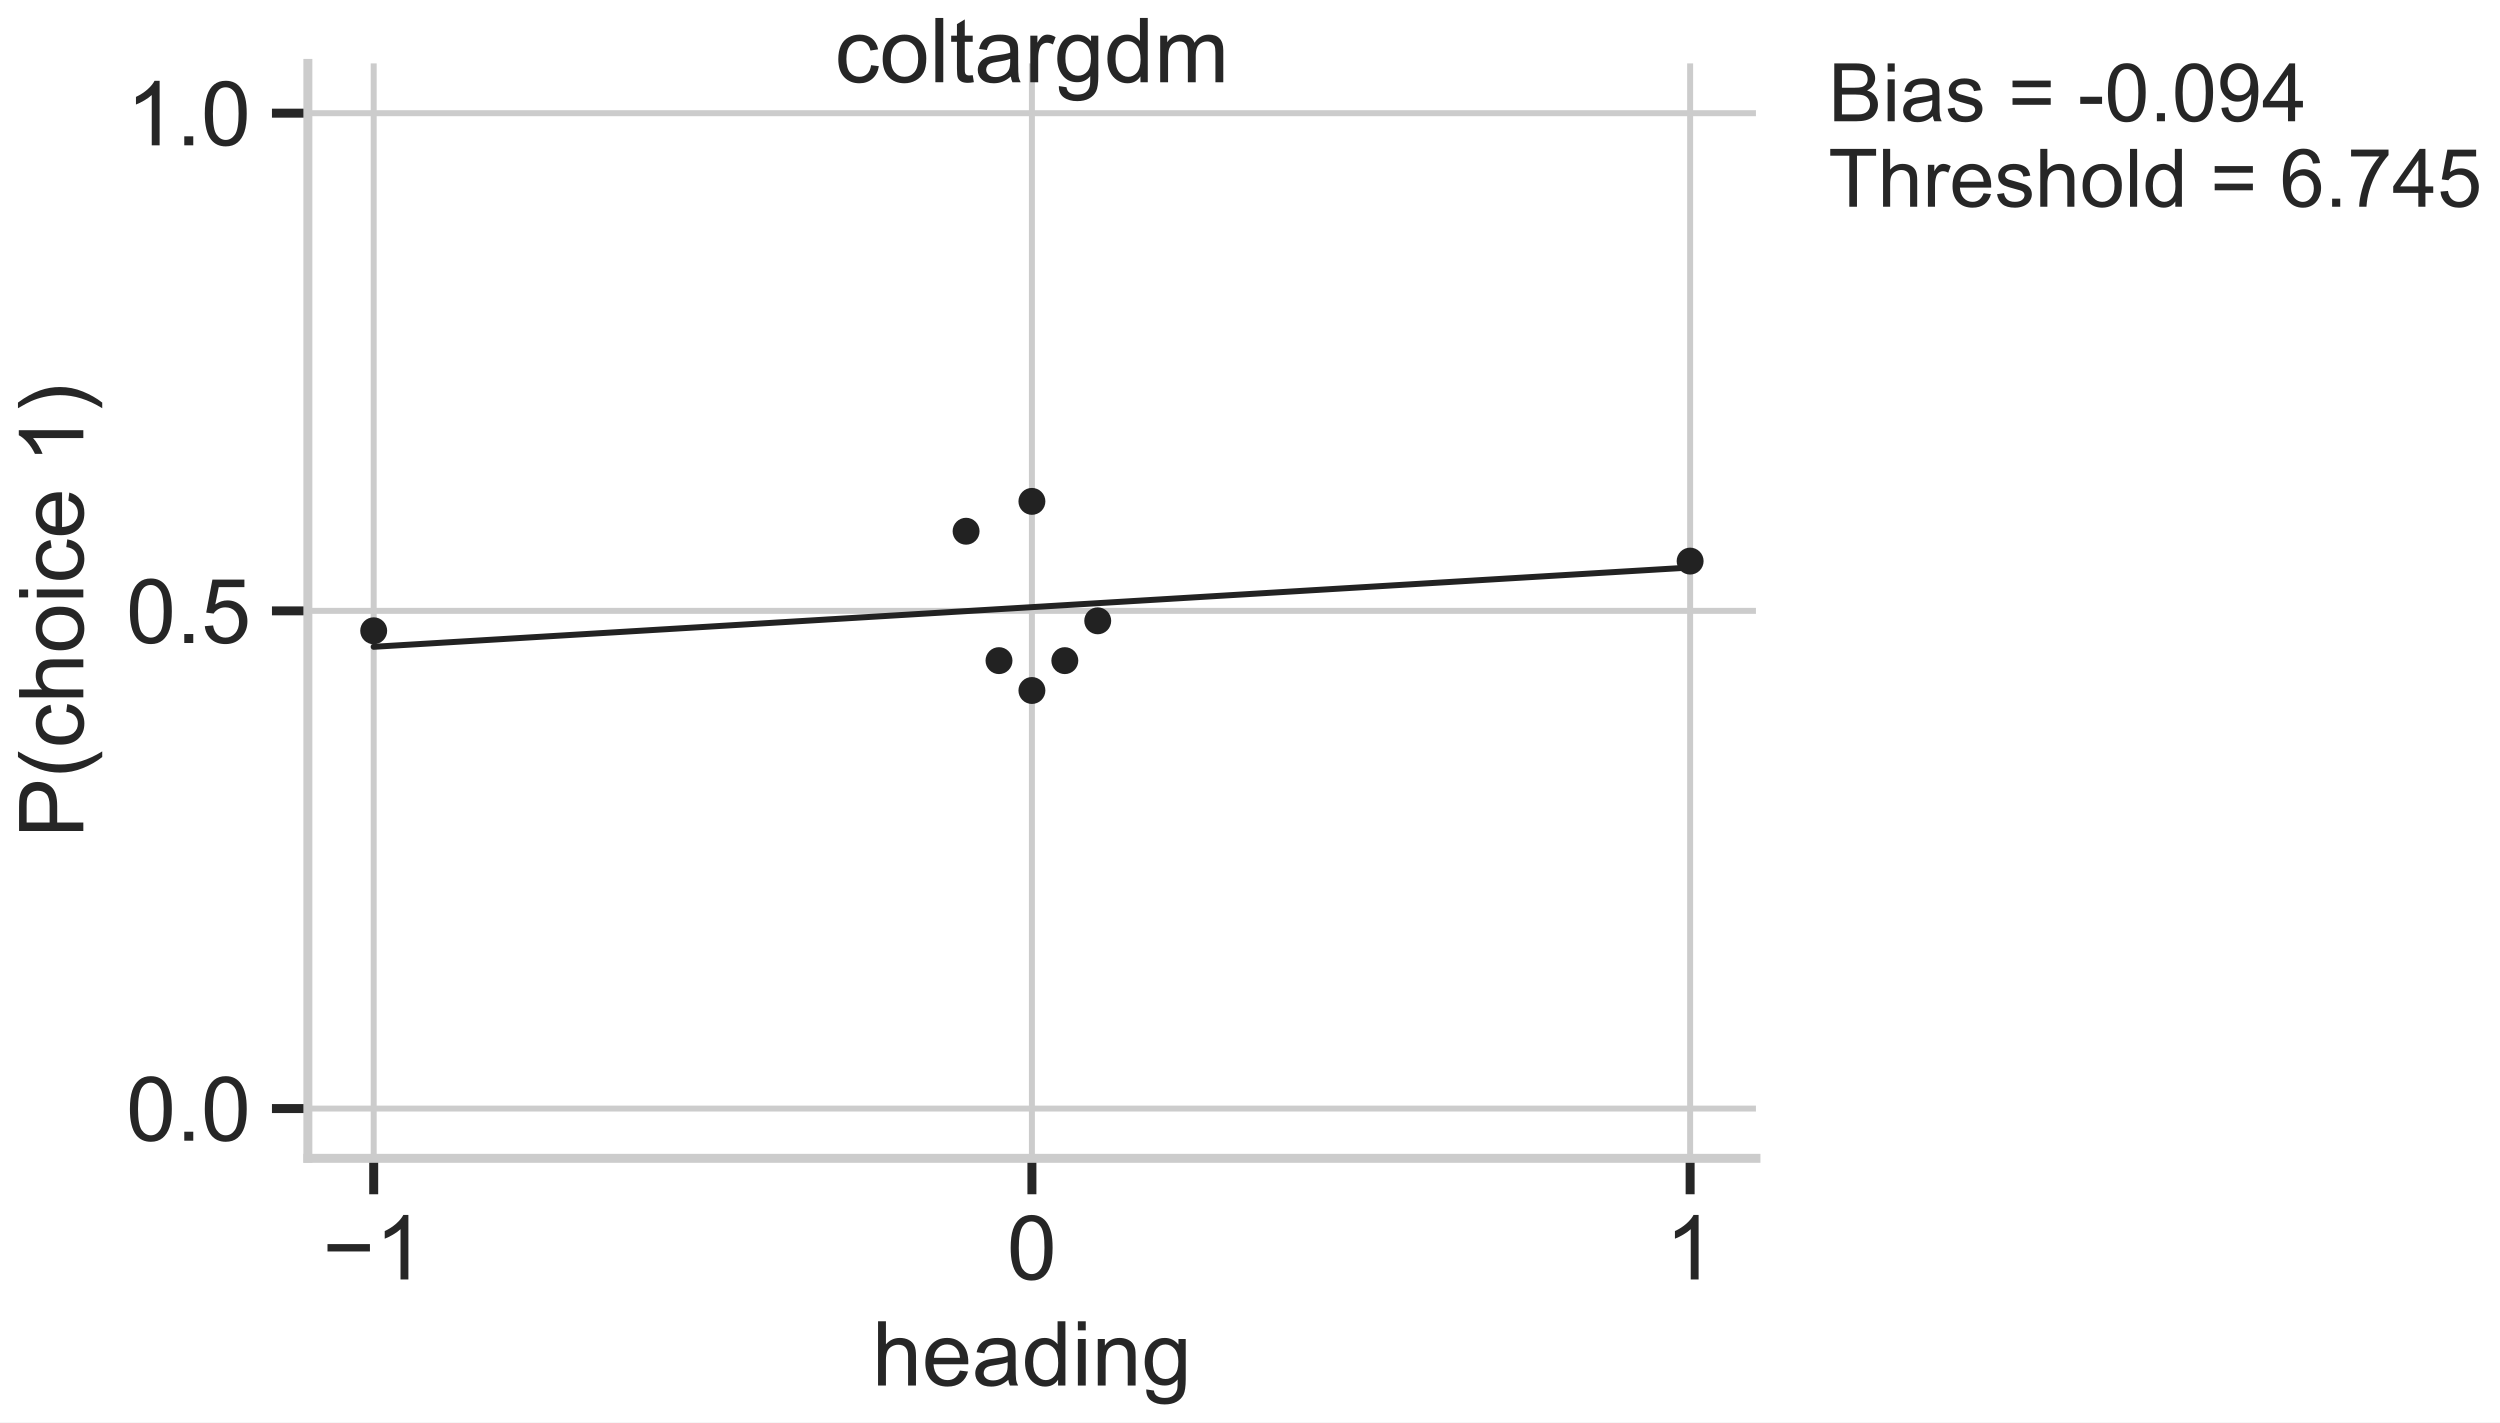
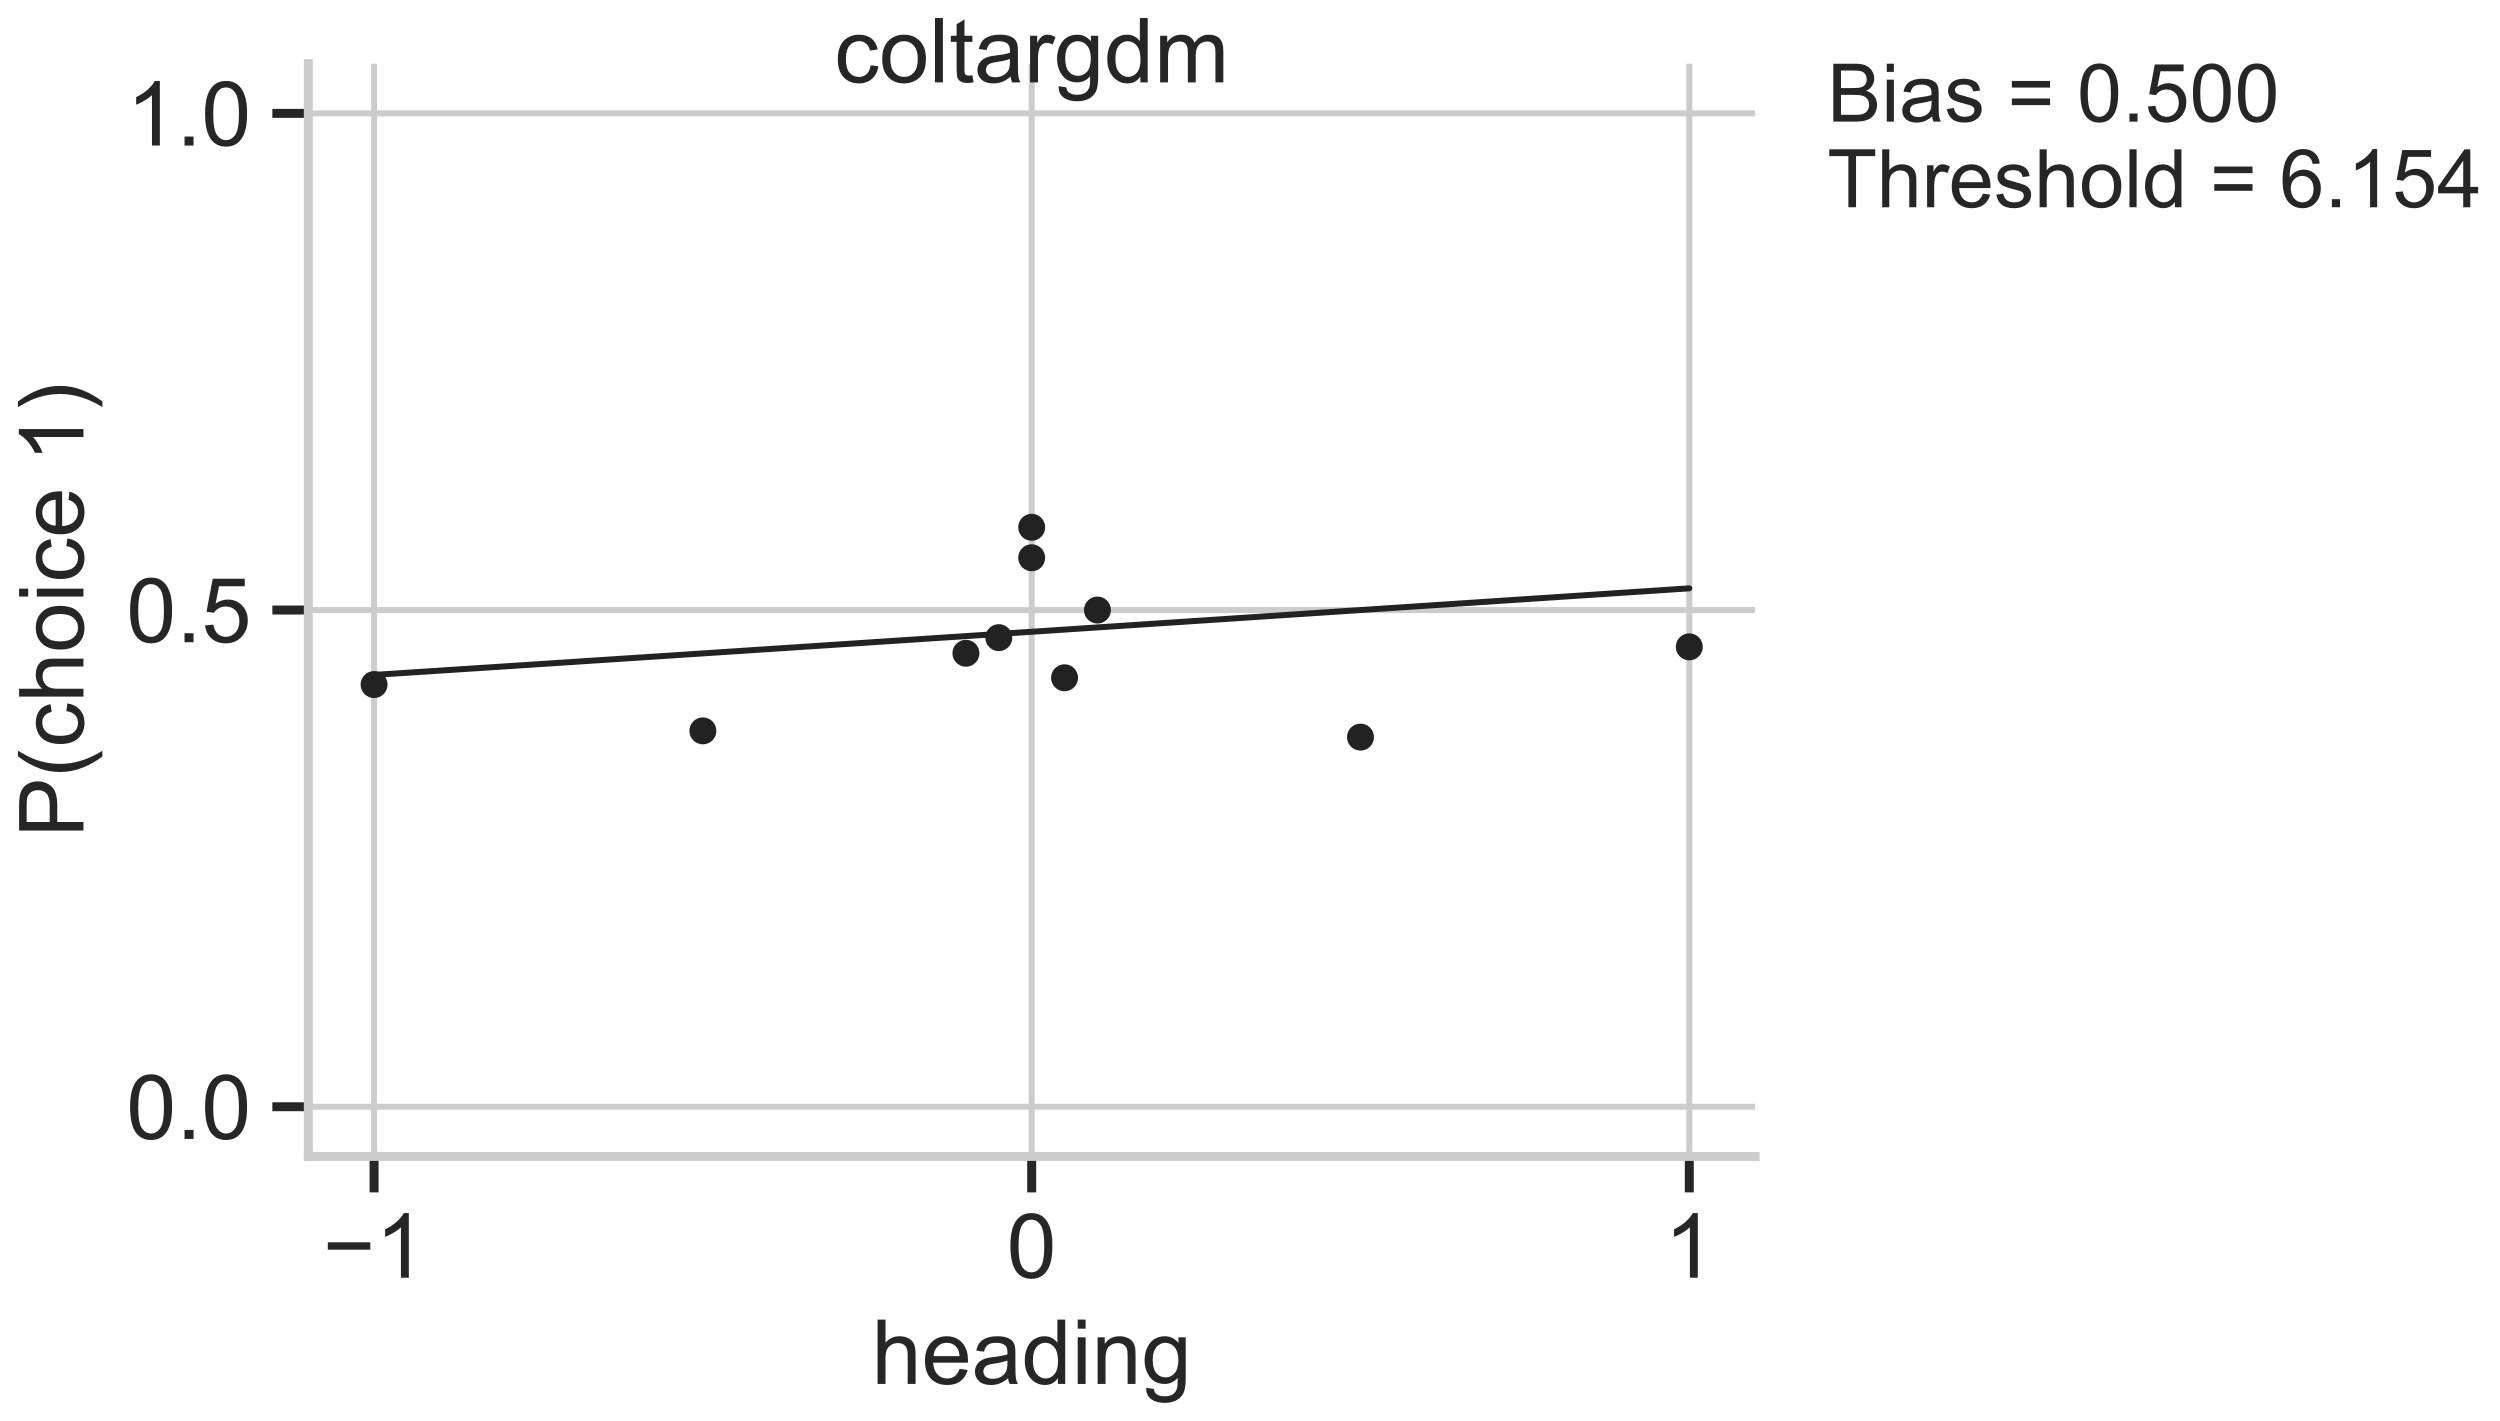
- <svg xmlns="http://www.w3.org/2000/svg" xmlns:xlink="http://www.w3.org/1999/xlink" width="417.6pt" height="237.6pt" viewBox="0 0 417.6 237.6" version="1.1">
+ <svg xmlns="http://www.w3.org/2000/svg" xmlns:xlink="http://www.w3.org/1999/xlink" width="417pt" height="237pt" viewBox="0 0 417 237" version="1.1">
  <defs>
    <style type="text/css">*{stroke-linejoin: round; stroke-linecap: butt}</style>
  </defs>
  <g id="figure_1">
    <g id="patch_1">
-       <path d="M 0 237.6  L 417.6 237.6  L 417.6 0  L 0 0  z " style="fill: #ffffff" />
+       <path d="M 0 237  L 417 237  L 417 0  L 0 0  z " style="fill: #ffffff" />
    </g>
    <g id="axes_1">
      <g id="patch_2">
-         <path d="M 51.427 193.488  L 293.314 193.488  L 293.314 10.592  L 51.427 10.592  L 51.427 193.488  z " style="fill: none" />
+         <path d="M 51.427 192.888  L 292.742 192.888  L 292.742 10.625  L 51.427 10.625  L 51.427 192.888  z " style="fill: none" />
      </g>
      <g id="matplotlib.axis_1">
        <g id="xtick_1">
          <g id="line2d_1">
-             <path d="M 62.422 193.488  L 62.422 10.592  " clip-path="url(#p9a07e6ac4d)" style="fill: none; stroke: #cccccc; stroke-linecap: round" />
+             <path d="M 62.396 192.888  L 62.396 10.625  " clip-path="url(#p2977c98d5a)" style="fill: none; stroke: #cccccc; stroke-linecap: round" />
          </g>
          <g id="line2d_2">
            <defs>
-               <path id="me2816e1a44" d="M 0 0  L 0 6  " style="stroke: #262626; stroke-width: 1.5" />
-             </defs>
-             <g>
-               <use xlink:href="#me2816e1a44" x="62.422" y="193.488" style="fill: #262626; stroke: #262626; stroke-width: 1.5" />
+               <path id="mcf807e94a9" d="M 0 0  L 0 6  " style="stroke: #262626; stroke-width: 1.5" />
+             </defs>
+             <g>
+               <use xlink:href="#mcf807e94a9" x="62.396" y="192.888" style="fill: #262626; stroke: #262626; stroke-width: 1.5" />
            </g>
          </g>
          <g id="text_1">
-             <g style="fill: #262626" transform="translate(53.87049 213.7248) scale(0.15 -0.15)">
+             <g style="fill: #262626" transform="translate(53.84452 213.1248) scale(0.15 -0.15)">
              <defs>
                <path id="ArialMT-2212" d="M 3381 1997  L 356 1997  L 356 2522  L 3381 2522  L 3381 1997  z " transform="scale(0.015625)" />
                <path id="ArialMT-31" d="M 2384 0  L 1822 0  L 1822 3584  Q 1619 3391 1289 3197  Q 959 3003 697 2906  L 697 3450  Q 1169 3672 1522 3987  Q 1875 4303 2022 4600  L 2384 4600  L 2384 0  z " transform="scale(0.015625)" />
              </defs>
              <use xlink:href="#ArialMT-2212" />
              <use xlink:href="#ArialMT-31" x="58.398" />
            </g>
          </g>
        </g>
        <g id="xtick_2">
          <g id="line2d_3">
-             <path d="M 172.37 193.488  L 172.37 10.592  " clip-path="url(#p9a07e6ac4d)" style="fill: none; stroke: #cccccc; stroke-linecap: round" />
+             <path d="M 172.085 192.888  L 172.085 10.625  " clip-path="url(#p2977c98d5a)" style="fill: none; stroke: #cccccc; stroke-linecap: round" />
          </g>
          <g id="line2d_4">
            <g>
-               <use xlink:href="#me2816e1a44" x="172.37" y="193.488" style="fill: #262626; stroke: #262626; stroke-width: 1.5" />
+               <use xlink:href="#mcf807e94a9" x="172.085" y="192.888" style="fill: #262626; stroke: #262626; stroke-width: 1.5" />
            </g>
          </g>
          <g id="text_2">
-             <g style="fill: #262626" transform="translate(168.1996 213.7248) scale(0.15 -0.15)">
+             <g style="fill: #262626" transform="translate(167.9139 213.1248) scale(0.15 -0.15)">
              <defs>
                <path id="ArialMT-30" d="M 266 2259  Q 266 3072 433 3567  Q 600 4063 929 4331  Q 1259 4600 1759 4600  Q 2128 4600 2406 4451  Q 2684 4303 2865 4023  Q 3047 3744 3150 3342  Q 3253 2941 3253 2259  Q 3253 1453 3087 958  Q 2922 463 2592 192  Q 2263 -78 1759 -78  Q 1097 -78 719 397  Q 266 969 266 2259  z M 844 2259  Q 844 1131 1108 757  Q 1372 384 1759 384  Q 2147 384 2411 759  Q 2675 1134 2675 2259  Q 2675 3391 2411 3762  Q 2147 4134 1753 4134  Q 1366 4134 1134 3806  Q 844 3388 844 2259  z " transform="scale(0.015625)" />
              </defs>
              <use xlink:href="#ArialMT-30" />
            </g>
          </g>
        </g>
        <g id="xtick_3">
          <g id="line2d_5">
-             <path d="M 282.319 193.488  L 282.319 10.592  " clip-path="url(#p9a07e6ac4d)" style="fill: none; stroke: #cccccc; stroke-linecap: round" />
+             <path d="M 281.774 192.888  L 281.774 10.625  " clip-path="url(#p2977c98d5a)" style="fill: none; stroke: #cccccc; stroke-linecap: round" />
          </g>
          <g id="line2d_6">
            <g>
-               <use xlink:href="#me2816e1a44" x="282.319" y="193.488" style="fill: #262626; stroke: #262626; stroke-width: 1.5" />
+               <use xlink:href="#mcf807e94a9" x="281.774" y="192.888" style="fill: #262626; stroke: #262626; stroke-width: 1.5" />
            </g>
          </g>
          <g id="text_3">
-             <g style="fill: #262626" transform="translate(278.1482 213.7248) scale(0.15 -0.15)">
+             <g style="fill: #262626" transform="translate(277.6028 213.1248) scale(0.15 -0.15)">
              <use xlink:href="#ArialMT-31" />
            </g>
          </g>
        </g>
        <g id="text_4">
-           <g style="fill: #262626" transform="translate(145.6797 231.4427) scale(0.15 -0.15)">
+           <g style="fill: #262626" transform="translate(145.394 230.8427) scale(0.15 -0.15)">
            <defs>
              <path id="ArialMT-68" d="M 422 0  L 422 4581  L 984 4581  L 984 2938  Q 1378 3394 1978 3394  Q 2347 3394 2619 3248  Q 2891 3103 3008 2847  Q 3125 2591 3125 2103  L 3125 0  L 2563 0  L 2563 2103  Q 2563 2525 2380 2717  Q 2197 2909 1863 2909  Q 1613 2909 1392 2779  Q 1172 2650 1078 2428  Q 984 2206 984 1816  L 984 0  L 422 0  z " transform="scale(0.015625)" />
              <path id="ArialMT-65" d="M 2694 1069  L 3275 997  Q 3138 488 2766 206  Q 2394 -75 1816 -75  Q 1088 -75 661 373  Q 234 822 234 1631  Q 234 2469 665 2931  Q 1097 3394 1784 3394  Q 2450 3394 2872 2941  Q 3294 2488 3294 1666  Q 3294 1616 3291 1516  L 816 1516  Q 847 969 1125 678  Q 1403 388 1819 388  Q 2128 388 2347 550  Q 2566 713 2694 1069  z M 847 1978  L 2700 1978  Q 2663 2397 2488 2606  Q 2219 2931 1791 2931  Q 1403 2931 1139 2672  Q 875 2413 847 1978  z " transform="scale(0.015625)" />
              <path id="ArialMT-61" d="M 2588 409  Q 2275 144 1986 34  Q 1697 -75 1366 -75  Q 819 -75 525 192  Q 231 459 231 875  Q 231 1119 342 1320  Q 453 1522 633 1644  Q 813 1766 1038 1828  Q 1203 1872 1538 1913  Q 2219 1994 2541 2106  Q 2544 2222 2544 2253  Q 2544 2597 2384 2738  Q 2169 2928 1744 2928  Q 1347 2928 1158 2789  Q 969 2650 878 2297  L 328 2372  Q 403 2725 575 2942  Q 747 3159 1072 3276  Q 1397 3394 1825 3394  Q 2250 3394 2515 3294  Q 2781 3194 2906 3042  Q 3031 2891 3081 2659  Q 3109 2516 3109 2141  L 3109 1391  Q 3109 606 3145 398  Q 3181 191 3288 0  L 2700 0  Q 2613 175 2588 409  z M 2541 1666  Q 2234 1541 1622 1453  Q 1275 1403 1131 1340  Q 988 1278 909 1158  Q 831 1038 831 891  Q 831 666 1001 516  Q 1172 366 1500 366  Q 1825 366 2078 508  Q 2331 650 2450 897  Q 2541 1088 2541 1459  L 2541 1666  z " transform="scale(0.015625)" />
              <path id="ArialMT-64" d="M 2575 0  L 2575 419  Q 2259 -75 1647 -75  Q 1250 -75 917 144  Q 584 363 401 755  Q 219 1147 219 1656  Q 219 2153 384 2558  Q 550 2963 881 3178  Q 1213 3394 1622 3394  Q 1922 3394 2156 3267  Q 2391 3141 2538 2938  L 2538 4581  L 3097 4581  L 3097 0  L 2575 0  z M 797 1656  Q 797 1019 1065 703  Q 1334 388 1700 388  Q 2069 388 2326 689  Q 2584 991 2584 1609  Q 2584 2291 2321 2609  Q 2059 2928 1675 2928  Q 1300 2928 1048 2622  Q 797 2316 797 1656  z " transform="scale(0.015625)" />
              <path id="ArialMT-69" d="M 425 3934  L 425 4581  L 988 4581  L 988 3934  L 425 3934  z M 425 0  L 425 3319  L 988 3319  L 988 0  L 425 0  z " transform="scale(0.015625)" />
              <path id="ArialMT-6e" d="M 422 0  L 422 3319  L 928 3319  L 928 2847  Q 1294 3394 1984 3394  Q 2284 3394 2536 3286  Q 2788 3178 2913 3003  Q 3038 2828 3088 2588  Q 3119 2431 3119 2041  L 3119 0  L 2556 0  L 2556 2019  Q 2556 2363 2490 2533  Q 2425 2703 2258 2804  Q 2091 2906 1866 2906  Q 1506 2906 1245 2678  Q 984 2450 984 1813  L 984 0  L 422 0  z " transform="scale(0.015625)" />
              <path id="ArialMT-67" d="M 319 -275  L 866 -356  Q 900 -609 1056 -725  Q 1266 -881 1628 -881  Q 2019 -881 2231 -725  Q 2444 -569 2519 -288  Q 2563 -116 2559 434  Q 2191 0 1641 0  Q 956 0 581 494  Q 206 988 206 1678  Q 206 2153 378 2554  Q 550 2956 876 3175  Q 1203 3394 1644 3394  Q 2231 3394 2613 2919  L 2613 3319  L 3131 3319  L 3131 450  Q 3131 -325 2973 -648  Q 2816 -972 2473 -1159  Q 2131 -1347 1631 -1347  Q 1038 -1347 672 -1080  Q 306 -813 319 -275  z M 784 1719  Q 784 1066 1043 766  Q 1303 466 1694 466  Q 2081 466 2343 764  Q 2606 1063 2606 1700  Q 2606 2309 2336 2618  Q 2066 2928 1684 2928  Q 1309 2928 1046 2623  Q 784 2319 784 1719  z " transform="scale(0.015625)" />
            </defs>
            <use xlink:href="#ArialMT-68" />
            <use xlink:href="#ArialMT-65" x="55.615" />
            <use xlink:href="#ArialMT-61" x="111.23" />
            <use xlink:href="#ArialMT-64" x="166.846" />
            <use xlink:href="#ArialMT-69" x="222.461" />
            <use xlink:href="#ArialMT-6e" x="244.678" />
            <use xlink:href="#ArialMT-67" x="300.293" />
          </g>
        </g>
      </g>
      <g id="matplotlib.axis_2">
        <g id="ytick_1">
          <g id="line2d_7">
-             <path d="M 51.427 185.175  L 293.314 185.175  " clip-path="url(#p9a07e6ac4d)" style="fill: none; stroke: #cccccc; stroke-linecap: round" />
+             <path d="M 51.427 184.603  L 292.742 184.603  " clip-path="url(#p2977c98d5a)" style="fill: none; stroke: #cccccc; stroke-linecap: round" />
          </g>
          <g id="line2d_8">
            <defs>
-               <path id="m5304df84e2" d="M 0 0  L -6 0  " style="stroke: #262626; stroke-width: 1.5" />
-             </defs>
-             <g>
-               <use xlink:href="#m5304df84e2" x="51.427" y="185.175" style="fill: #262626; stroke: #262626; stroke-width: 1.5" />
+               <path id="mc6fe0d285b" d="M 0 0  L -6 0  " style="stroke: #262626; stroke-width: 1.5" />
+             </defs>
+             <g>
+               <use xlink:href="#mc6fe0d285b" x="51.427" y="184.603" style="fill: #262626; stroke: #262626; stroke-width: 1.5" />
            </g>
          </g>
          <g id="text_5">
-             <g style="fill: #262626" transform="translate(21.0768 190.5429) scale(0.15 -0.15)">
+             <g style="fill: #262626" transform="translate(21.0768 189.9717) scale(0.15 -0.15)">
              <defs>
                <path id="ArialMT-2e" d="M 581 0  L 581 641  L 1222 641  L 1222 0  L 581 0  z " transform="scale(0.015625)" />
              </defs>
              <use xlink:href="#ArialMT-30" />
              <use xlink:href="#ArialMT-2e" x="55.615" />
              <use xlink:href="#ArialMT-30" x="83.398" />
            </g>
          </g>
        </g>
        <g id="ytick_2">
          <g id="line2d_9">
-             <path d="M 51.427 102.04  L 293.314 102.04  " clip-path="url(#p9a07e6ac4d)" style="fill: none; stroke: #cccccc; stroke-linecap: round" />
+             <path d="M 51.427 101.757  L 292.742 101.757  " clip-path="url(#p2977c98d5a)" style="fill: none; stroke: #cccccc; stroke-linecap: round" />
          </g>
          <g id="line2d_10">
            <g>
-               <use xlink:href="#m5304df84e2" x="51.427" y="102.04" style="fill: #262626; stroke: #262626; stroke-width: 1.5" />
+               <use xlink:href="#mc6fe0d285b" x="51.427" y="101.757" style="fill: #262626; stroke: #262626; stroke-width: 1.5" />
            </g>
          </g>
          <g id="text_6">
-             <g style="fill: #262626" transform="translate(21.0768 107.4082) scale(0.15 -0.15)">
+             <g style="fill: #262626" transform="translate(21.0768 107.1251) scale(0.15 -0.15)">
              <defs>
                <path id="ArialMT-35" d="M 266 1200  L 856 1250  Q 922 819 1161 601  Q 1400 384 1738 384  Q 2144 384 2425 690  Q 2706 997 2706 1503  Q 2706 1984 2436 2262  Q 2166 2541 1728 2541  Q 1456 2541 1237 2417  Q 1019 2294 894 2097  L 366 2166  L 809 4519  L 3088 4519  L 3088 3981  L 1259 3981  L 1013 2750  Q 1425 3038 1878 3038  Q 2478 3038 2890 2622  Q 3303 2206 3303 1553  Q 3303 931 2941 478  Q 2500 -78 1738 -78  Q 1113 -78 717 272  Q 322 622 266 1200  z " transform="scale(0.015625)" />
              </defs>
              <use xlink:href="#ArialMT-30" />
              <use xlink:href="#ArialMT-2e" x="55.615" />
              <use xlink:href="#ArialMT-35" x="83.398" />
            </g>
          </g>
        </g>
        <g id="ytick_3">
          <g id="line2d_11">
-             <path d="M 51.427 18.905  L 293.314 18.905  " clip-path="url(#p9a07e6ac4d)" style="fill: none; stroke: #cccccc; stroke-linecap: round" />
+             <path d="M 51.427 18.91  L 292.742 18.91  " clip-path="url(#p2977c98d5a)" style="fill: none; stroke: #cccccc; stroke-linecap: round" />
          </g>
          <g id="line2d_12">
            <g>
-               <use xlink:href="#m5304df84e2" x="51.427" y="18.905" style="fill: #262626; stroke: #262626; stroke-width: 1.5" />
+               <use xlink:href="#mc6fe0d285b" x="51.427" y="18.91" style="fill: #262626; stroke: #262626; stroke-width: 1.5" />
            </g>
          </g>
          <g id="text_7">
-             <g style="fill: #262626" transform="translate(21.0768 24.2735) scale(0.15 -0.15)">
+             <g style="fill: #262626" transform="translate(21.0768 24.2785) scale(0.15 -0.15)">
              <use xlink:href="#ArialMT-31" />
              <use xlink:href="#ArialMT-2e" x="55.615" />
              <use xlink:href="#ArialMT-30" x="83.398" />
            </g>
          </g>
        </g>
        <g id="text_8">
-           <g style="fill: #262626" transform="translate(13.91977 139.9699) rotate(-90) scale(0.15 -0.15)">
+           <g style="fill: #262626" transform="translate(13.91977 139.6868) rotate(-90) scale(0.15 -0.15)">
            <defs>
              <path id="ArialMT-50" d="M 494 0  L 494 4581  L 2222 4581  Q 2678 4581 2919 4538  Q 3256 4481 3484 4323  Q 3713 4166 3852 3881  Q 3991 3597 3991 3256  Q 3991 2672 3619 2267  Q 3247 1863 2275 1863  L 1100 1863  L 1100 0  L 494 0  z M 1100 2403  L 2284 2403  Q 2872 2403 3119 2622  Q 3366 2841 3366 3238  Q 3366 3525 3220 3729  Q 3075 3934 2838 4000  Q 2684 4041 2272 4041  L 1100 4041  L 1100 2403  z " transform="scale(0.015625)" />
              <path id="ArialMT-28" d="M 1497 -1347  Q 1031 -759 709 28  Q 388 816 388 1659  Q 388 2403 628 3084  Q 909 3875 1497 4659  L 1900 4659  Q 1522 4009 1400 3731  Q 1209 3300 1100 2831  Q 966 2247 966 1656  Q 966 153 1900 -1347  L 1497 -1347  z " transform="scale(0.015625)" />
              <path id="ArialMT-63" d="M 2588 1216  L 3141 1144  Q 3050 572 2676 248  Q 2303 -75 1759 -75  Q 1078 -75 664 370  Q 250 816 250 1647  Q 250 2184 428 2587  Q 606 2991 970 3192  Q 1334 3394 1763 3394  Q 2303 3394 2647 3120  Q 2991 2847 3088 2344  L 2541 2259  Q 2463 2594 2264 2762  Q 2066 2931 1784 2931  Q 1359 2931 1093 2626  Q 828 2322 828 1663  Q 828 994 1084 691  Q 1341 388 1753 388  Q 2084 388 2306 591  Q 2528 794 2588 1216  z " transform="scale(0.015625)" />
              <path id="ArialMT-6f" d="M 213 1659  Q 213 2581 725 3025  Q 1153 3394 1769 3394  Q 2453 3394 2887 2945  Q 3322 2497 3322 1706  Q 3322 1066 3130 698  Q 2938 331 2570 128  Q 2203 -75 1769 -75  Q 1072 -75 642 372  Q 213 819 213 1659  z M 791 1659  Q 791 1022 1069 705  Q 1347 388 1769 388  Q 2188 388 2466 706  Q 2744 1025 2744 1678  Q 2744 2294 2464 2611  Q 2184 2928 1769 2928  Q 1347 2928 1069 2612  Q 791 2297 791 1659  z " transform="scale(0.015625)" />
              <path id="ArialMT-20" transform="scale(0.015625)" />
              <path id="ArialMT-29" d="M 791 -1347  L 388 -1347  Q 1322 153 1322 1656  Q 1322 2244 1188 2822  Q 1081 3291 891 3722  Q 769 4003 388 4659  L 791 4659  Q 1378 3875 1659 3084  Q 1900 2403 1900 1659  Q 1900 816 1576 28  Q 1253 -759 791 -1347  z " transform="scale(0.015625)" />
            </defs>
            <use xlink:href="#ArialMT-50" />
            <use xlink:href="#ArialMT-28" x="66.699" />
            <use xlink:href="#ArialMT-63" x="100" />
            <use xlink:href="#ArialMT-68" x="150" />
            <use xlink:href="#ArialMT-6f" x="205.615" />
            <use xlink:href="#ArialMT-69" x="261.23" />
            <use xlink:href="#ArialMT-63" x="283.447" />
            <use xlink:href="#ArialMT-65" x="333.447" />
            <use xlink:href="#ArialMT-20" x="389.062" />
            <use xlink:href="#ArialMT-31" x="416.846" />
            <use xlink:href="#ArialMT-29" x="472.461" />
          </g>
        </g>
      </g>
      <g id="line2d_13">
        <defs>
-           <path id="ma1869a7c03" d="M 0 1.75  C 0.464 1.75 0.909 1.566 1.237 1.237  C 1.566 0.909 1.75 0.464 1.75 0  C 1.75 -0.464 1.566 -0.909 1.237 -1.237  C 0.909 -1.566 0.464 -1.75 0 -1.75  C -0.464 -1.75 -0.909 -1.566 -1.237 -1.237  C -1.566 -0.909 -1.75 -0.464 -1.75 0  C -1.75 0.464 -1.566 0.909 -1.237 1.237  C -0.909 1.566 -0.464 1.75 0 1.75  z " style="stroke: #222222" />
+           <path id="m2cbb599937" d="M 0 1.75  C 0.464 1.75 0.909 1.566 1.237 1.237  C 1.566 0.909 1.75 0.464 1.75 0  C 1.75 -0.464 1.566 -0.909 1.237 -1.237  C 0.909 -1.566 0.464 -1.75 0 -1.75  C -0.464 -1.75 -0.909 -1.566 -1.237 -1.237  C -1.566 -0.909 -1.75 -0.464 -1.75 0  C -1.75 0.464 -1.566 0.909 -1.237 1.237  C -0.909 1.566 -0.464 1.75 0 1.75  z " style="stroke: #222222" />
        </defs>
-         <g clip-path="url(#p9a07e6ac4d)">
-           <use xlink:href="#ma1869a7c03" x="62.422" y="105.365" style="fill: #222222; stroke: #222222" />
-           <use xlink:href="#ma1869a7c03" x="282.319" y="93.726" style="fill: #222222; stroke: #222222" />
-           <use xlink:href="#ma1869a7c03" x="161.375" y="88.738" style="fill: #222222; stroke: #222222" />
-           <use xlink:href="#ma1869a7c03" x="183.365" y="103.703" style="fill: #222222; stroke: #222222" />
-           <use xlink:href="#ma1869a7c03" x="166.873" y="110.353" style="fill: #222222; stroke: #222222" />
-           <use xlink:href="#ma1869a7c03" x="177.868" y="110.353" style="fill: #222222; stroke: #222222" />
-           <use xlink:href="#ma1869a7c03" x="172.37" y="115.341" style="fill: #222222; stroke: #222222" />
-           <use xlink:href="#ma1869a7c03" x="172.37" y="83.75" style="fill: #222222; stroke: #222222" />
+         <g clip-path="url(#p2977c98d5a)">
+           <use xlink:href="#m2cbb599937" x="62.396" y="114.184" style="fill: #222222; stroke: #222222" />
+           <use xlink:href="#m2cbb599937" x="281.774" y="107.894" style="fill: #222222; stroke: #222222" />
+           <use xlink:href="#m2cbb599937" x="117.24" y="121.909" style="fill: #222222; stroke: #222222" />
+           <use xlink:href="#m2cbb599937" x="226.929" y="122.95" style="fill: #222222; stroke: #222222" />
+           <use xlink:href="#m2cbb599937" x="161.116" y="108.961" style="fill: #222222; stroke: #222222" />
+           <use xlink:href="#m2cbb599937" x="183.053" y="101.757" style="fill: #222222; stroke: #222222" />
+           <use xlink:href="#m2cbb599937" x="166.6" y="106.359" style="fill: #222222; stroke: #222222" />
+           <use xlink:href="#m2cbb599937" x="177.569" y="113.054" style="fill: #222222; stroke: #222222" />
+           <use xlink:href="#m2cbb599937" x="172.085" y="93.036" style="fill: #222222; stroke: #222222" />
+           <use xlink:href="#m2cbb599937" x="172.085" y="87.949" style="fill: #222222; stroke: #222222" />
        </g>
      </g>
      <g id="line2d_14">
-         <path d="M 62.422 108.043  L 64.643 107.909  L 66.864 107.776  L 69.085 107.642  L 71.306 107.509  L 73.528 107.375  L 75.749 107.241  L 77.97 107.108  L 80.191 106.974  L 82.412 106.841  L 84.634 106.707  L 86.855 106.573  L 89.076 106.439  L 91.297 106.306  L 93.518 106.172  L 95.739 106.038  L 97.961 105.904  L 100.182 105.771  L 102.403 105.637  L 104.624 105.503  L 106.845 105.369  L 109.067 105.235  L 111.288 105.102  L 113.509 104.968  L 115.73 104.834  L 117.951 104.7  L 120.172 104.566  L 122.394 104.432  L 124.615 104.298  L 126.836 104.164  L 129.057 104.03  L 131.278 103.896  L 133.5 103.762  L 135.721 103.628  L 137.942 103.494  L 140.163 103.361  L 142.384 103.227  L 144.605 103.093  L 146.827 102.959  L 149.048 102.825  L 151.269 102.691  L 153.49 102.557  L 155.711 102.423  L 157.933 102.289  L 160.154 102.155  L 162.375 102.021  L 164.596 101.887  L 166.817 101.753  L 169.039 101.619  L 171.26 101.485  L 173.481 101.351  L 175.702 101.217  L 177.923 101.083  L 180.144 100.949  L 182.366 100.815  L 184.587 100.681  L 186.808 100.547  L 189.029 100.413  L 191.25 100.279  L 193.472 100.145  L 195.693 100.011  L 197.914 99.877  L 200.135 99.743  L 202.356 99.609  L 204.577 99.475  L 206.799 99.341  L 209.02 99.207  L 211.241 99.073  L 213.462 98.94  L 215.683 98.806  L 217.905 98.672  L 220.126 98.538  L 222.347 98.404  L 224.568 98.27  L 226.789 98.137  L 229.01 98.003  L 231.232 97.869  L 233.453 97.735  L 235.674 97.602  L 237.895 97.468  L 240.116 97.334  L 242.338 97.201  L 244.559 97.067  L 246.78 96.933  L 249.001 96.8  L 251.222 96.666  L 253.444 96.533  L 255.665 96.399  L 257.886 96.266  L 260.107 96.132  L 262.328 95.999  L 264.549 95.865  L 266.771 95.732  L 268.992 95.599  L 271.213 95.465  L 273.434 95.332  L 275.655 95.199  L 277.877 95.065  L 280.098 94.932  L 282.319 94.799  " clip-path="url(#p9a07e6ac4d)" style="fill: none; stroke: #222222; stroke-linecap: round" />
+         <path d="M 62.396 112.575  L 64.612 112.43  L 66.828 112.286  L 69.044 112.142  L 71.259 111.997  L 73.475 111.852  L 75.691 111.708  L 77.907 111.563  L 80.123 111.418  L 82.339 111.273  L 84.555 111.128  L 86.771 110.984  L 88.987 110.839  L 91.203 110.694  L 93.419 110.549  L 95.635 110.404  L 97.851 110.258  L 100.067 110.113  L 102.283 109.968  L 104.499 109.823  L 106.714 109.678  L 108.93 109.532  L 111.146 109.387  L 113.362 109.241  L 115.578 109.096  L 117.794 108.951  L 120.01 108.805  L 122.226 108.659  L 124.442 108.514  L 126.658 108.368  L 128.874 108.223  L 131.09 108.077  L 133.306 107.931  L 135.522 107.786  L 137.738 107.64  L 139.954 107.494  L 142.169 107.348  L 144.385 107.202  L 146.601 107.056  L 148.817 106.911  L 151.033 106.765  L 153.249 106.619  L 155.465 106.473  L 157.681 106.327  L 159.897 106.181  L 162.113 106.035  L 164.329 105.889  L 166.545 105.743  L 168.761 105.596  L 170.977 105.45  L 173.193 105.304  L 175.409 105.158  L 177.624 105.012  L 179.84 104.866  L 182.056 104.719  L 184.272 104.573  L 186.488 104.427  L 188.704 104.281  L 190.92 104.135  L 193.136 103.988  L 195.352 103.842  L 197.568 103.696  L 199.784 103.549  L 202 103.403  L 204.216 103.257  L 206.432 103.11  L 208.648 102.964  L 210.864 102.818  L 213.079 102.671  L 215.295 102.525  L 217.511 102.379  L 219.727 102.232  L 221.943 102.086  L 224.159 101.94  L 226.375 101.793  L 228.591 101.647  L 230.807 101.501  L 233.023 101.354  L 235.239 101.208  L 237.455 101.062  L 239.671 100.915  L 241.887 100.769  L 244.103 100.623  L 246.319 100.476  L 248.534 100.33  L 250.75 100.184  L 252.966 100.037  L 255.182 99.891  L 257.398 99.745  L 259.614 99.598  L 261.83 99.452  L 264.046 99.306  L 266.262 99.16  L 268.478 99.013  L 270.694 98.867  L 272.91 98.721  L 275.126 98.575  L 277.342 98.429  L 279.558 98.282  L 281.774 98.136  " clip-path="url(#p2977c98d5a)" style="fill: none; stroke: #222222; stroke-linecap: round" />
      </g>
      <g id="patch_3">
-         <path d="M 51.427 193.488  L 51.427 10.592  " style="fill: none; stroke: #cccccc; stroke-width: 1.5; stroke-linejoin: miter; stroke-linecap: square" />
+         <path d="M 51.427 192.888  L 51.427 10.625  " style="fill: none; stroke: #cccccc; stroke-width: 1.5; stroke-linejoin: miter; stroke-linecap: square" />
      </g>
      <g id="patch_4">
-         <path d="M 51.427 193.488  L 293.314 193.488  " style="fill: none; stroke: #cccccc; stroke-width: 1.5; stroke-linejoin: miter; stroke-linecap: square" />
+         <path d="M 51.427 192.888  L 292.742 192.888  " style="fill: none; stroke: #cccccc; stroke-width: 1.5; stroke-linejoin: miter; stroke-linecap: square" />
      </g>
      <g id="text_9">
        <g id="patch_5">
-           <path d="M 301.358 41.267  L 418.65 41.267  L 418.65 6.542  L 301.358 6.542  z " style="fill: #ffffff; opacity: 0.7" />
-         </g>
-         <g style="fill: #262626" transform="translate(305.4081 20.25472) scale(0.135 -0.135)">
+           <path d="M 300.758 41.3  L 418.05 41.3  L 418.05 6.575  L 300.758 6.575  z " style="fill: #ffffff; opacity: 0.7" />
+         </g>
+         <g style="fill: #262626" transform="translate(304.8082 20.28852) scale(0.135 -0.135)">
          <defs>
            <path id="ArialMT-42" d="M 469 0  L 469 4581  L 2188 4581  Q 2713 4581 3030 4442  Q 3347 4303 3526 4014  Q 3706 3725 3706 3409  Q 3706 3116 3547 2856  Q 3388 2597 3066 2438  Q 3481 2316 3704 2022  Q 3928 1728 3928 1328  Q 3928 1006 3792 729  Q 3656 453 3456 303  Q 3256 153 2954 76  Q 2653 0 2216 0  L 469 0  z M 1075 2656  L 2066 2656  Q 2469 2656 2644 2709  Q 2875 2778 2992 2937  Q 3109 3097 3109 3338  Q 3109 3566 3000 3739  Q 2891 3913 2687 3977  Q 2484 4041 1991 4041  L 1075 4041  L 1075 2656  z M 1075 541  L 2216 541  Q 2509 541 2628 563  Q 2838 600 2978 687  Q 3119 775 3209 942  Q 3300 1109 3300 1328  Q 3300 1584 3169 1773  Q 3038 1963 2805 2039  Q 2572 2116 2134 2116  L 1075 2116  L 1075 541  z " transform="scale(0.015625)" />
            <path id="ArialMT-73" d="M 197 991  L 753 1078  Q 800 744 1014 566  Q 1228 388 1613 388  Q 2000 388 2187 545  Q 2375 703 2375 916  Q 2375 1106 2209 1216  Q 2094 1291 1634 1406  Q 1016 1563 777 1677  Q 538 1791 414 1992  Q 291 2194 291 2438  Q 291 2659 392 2848  Q 494 3038 669 3163  Q 800 3259 1026 3326  Q 1253 3394 1513 3394  Q 1903 3394 2198 3281  Q 2494 3169 2634 2976  Q 2775 2784 2828 2463  L 2278 2388  Q 2241 2644 2061 2787  Q 1881 2931 1553 2931  Q 1166 2931 1000 2803  Q 834 2675 834 2503  Q 834 2394 903 2306  Q 972 2216 1119 2156  Q 1203 2125 1616 2013  Q 2213 1853 2448 1751  Q 2684 1650 2818 1456  Q 2953 1263 2953 975  Q 2953 694 2789 445  Q 2625 197 2315 61  Q 2006 -75 1616 -75  Q 969 -75 630 194  Q 291 463 197 991  z " transform="scale(0.015625)" />
            <path id="ArialMT-3d" d="M 3381 2694  L 356 2694  L 356 3219  L 3381 3219  L 3381 2694  z M 3381 1303  L 356 1303  L 356 1828  L 3381 1828  L 3381 1303  z " transform="scale(0.015625)" />
-             <path id="ArialMT-2d" d="M 203 1375  L 203 1941  L 1931 1941  L 1931 1375  L 203 1375  z " transform="scale(0.015625)" />
-             <path id="ArialMT-39" d="M 350 1059  L 891 1109  Q 959 728 1153 556  Q 1347 384 1650 384  Q 1909 384 2104 503  Q 2300 622 2425 820  Q 2550 1019 2634 1356  Q 2719 1694 2719 2044  Q 2719 2081 2716 2156  Q 2547 1888 2255 1720  Q 1963 1553 1622 1553  Q 1053 1553 659 1965  Q 266 2378 266 3053  Q 266 3750 677 4175  Q 1088 4600 1706 4600  Q 2153 4600 2523 4359  Q 2894 4119 3086 3673  Q 3278 3228 3278 2384  Q 3278 1506 3087 986  Q 2897 466 2520 194  Q 2144 -78 1638 -78  Q 1100 -78 759 220  Q 419 519 350 1059  z M 2653 3081  Q 2653 3566 2395 3850  Q 2138 4134 1775 4134  Q 1400 4134 1122 3828  Q 844 3522 844 3034  Q 844 2597 1108 2323  Q 1372 2050 1759 2050  Q 2150 2050 2401 2323  Q 2653 2597 2653 3081  z " transform="scale(0.015625)" />
-             <path id="ArialMT-34" d="M 2069 0  L 2069 1097  L 81 1097  L 81 1613  L 2172 4581  L 2631 4581  L 2631 1613  L 3250 1613  L 3250 1097  L 2631 1097  L 2631 0  L 2069 0  z M 2069 1613  L 2069 3678  L 634 1613  L 2069 1613  z " transform="scale(0.015625)" />
          </defs>
          <use xlink:href="#ArialMT-42" />
          <use xlink:href="#ArialMT-69" x="66.699" />
          <use xlink:href="#ArialMT-61" x="88.916" />
          <use xlink:href="#ArialMT-73" x="144.531" />
          <use xlink:href="#ArialMT-20" x="194.531" />
          <use xlink:href="#ArialMT-3d" x="222.314" />
          <use xlink:href="#ArialMT-20" x="280.713" />
-           <use xlink:href="#ArialMT-2d" x="308.496" />
-           <use xlink:href="#ArialMT-30" x="341.797" />
-           <use xlink:href="#ArialMT-2e" x="397.412" />
-           <use xlink:href="#ArialMT-30" x="425.195" />
-           <use xlink:href="#ArialMT-39" x="480.811" />
-           <use xlink:href="#ArialMT-34" x="536.426" />
-         </g>
-         <g style="fill: #262626" transform="translate(305.4081 34.5335) scale(0.135 -0.135)">
+           <use xlink:href="#ArialMT-30" x="308.496" />
+           <use xlink:href="#ArialMT-2e" x="364.111" />
+           <use xlink:href="#ArialMT-35" x="391.895" />
+           <use xlink:href="#ArialMT-30" x="447.51" />
+           <use xlink:href="#ArialMT-30" x="503.125" />
+         </g>
+         <g style="fill: #262626" transform="translate(304.8082 34.5673) scale(0.135 -0.135)">
          <defs>
            <path id="ArialMT-54" d="M 1659 0  L 1659 4041  L 150 4041  L 150 4581  L 3781 4581  L 3781 4041  L 2266 4041  L 2266 0  L 1659 0  z " transform="scale(0.015625)" />
            <path id="ArialMT-72" d="M 416 0  L 416 3319  L 922 3319  L 922 2816  Q 1116 3169 1280 3281  Q 1444 3394 1641 3394  Q 1925 3394 2219 3213  L 2025 2691  Q 1819 2813 1613 2813  Q 1428 2813 1281 2702  Q 1134 2591 1072 2394  Q 978 2094 978 1738  L 978 0  L 416 0  z " transform="scale(0.015625)" />
            <path id="ArialMT-6c" d="M 409 0  L 409 4581  L 972 4581  L 972 0  L 409 0  z " transform="scale(0.015625)" />
            <path id="ArialMT-36" d="M 3184 3459  L 2625 3416  Q 2550 3747 2413 3897  Q 2184 4138 1850 4138  Q 1581 4138 1378 3988  Q 1113 3794 959 3422  Q 806 3050 800 2363  Q 1003 2672 1297 2822  Q 1591 2972 1913 2972  Q 2475 2972 2870 2558  Q 3266 2144 3266 1488  Q 3266 1056 3080 686  Q 2894 316 2569 119  Q 2244 -78 1831 -78  Q 1128 -78 684 439  Q 241 956 241 2144  Q 241 3472 731 4075  Q 1159 4600 1884 4600  Q 2425 4600 2770 4297  Q 3116 3994 3184 3459  z M 888 1484  Q 888 1194 1011 928  Q 1134 663 1356 523  Q 1578 384 1822 384  Q 2178 384 2434 671  Q 2691 959 2691 1453  Q 2691 1928 2437 2201  Q 2184 2475 1800 2475  Q 1419 2475 1153 2201  Q 888 1928 888 1484  z " transform="scale(0.015625)" />
-             <path id="ArialMT-37" d="M 303 3981  L 303 4522  L 3269 4522  L 3269 4084  Q 2831 3619 2401 2847  Q 1972 2075 1738 1259  Q 1569 684 1522 0  L 944 0  Q 953 541 1156 1306  Q 1359 2072 1739 2783  Q 2119 3494 2547 3981  L 303 3981  z " transform="scale(0.015625)" />
+             <path id="ArialMT-34" d="M 2069 0  L 2069 1097  L 81 1097  L 81 1613  L 2172 4581  L 2631 4581  L 2631 1613  L 3250 1613  L 3250 1097  L 2631 1097  L 2631 0  L 2069 0  z M 2069 1613  L 2069 3678  L 634 1613  L 2069 1613  z " transform="scale(0.015625)" />
          </defs>
          <use xlink:href="#ArialMT-54" />
          <use xlink:href="#ArialMT-68" x="61.084" />
          <use xlink:href="#ArialMT-72" x="116.699" />
          <use xlink:href="#ArialMT-65" x="150" />
          <use xlink:href="#ArialMT-73" x="205.615" />
          <use xlink:href="#ArialMT-68" x="255.615" />
          <use xlink:href="#ArialMT-6f" x="311.23" />
          <use xlink:href="#ArialMT-6c" x="366.846" />
          <use xlink:href="#ArialMT-64" x="389.062" />
          <use xlink:href="#ArialMT-20" x="444.678" />
          <use xlink:href="#ArialMT-3d" x="472.461" />
          <use xlink:href="#ArialMT-20" x="530.859" />
          <use xlink:href="#ArialMT-36" x="558.643" />
          <use xlink:href="#ArialMT-2e" x="614.258" />
-           <use xlink:href="#ArialMT-37" x="642.041" />
-           <use xlink:href="#ArialMT-34" x="697.656" />
-           <use xlink:href="#ArialMT-35" x="753.271" />
+           <use xlink:href="#ArialMT-31" x="642.041" />
+           <use xlink:href="#ArialMT-35" x="697.656" />
+           <use xlink:href="#ArialMT-34" x="753.271" />
        </g>
      </g>
      <g id="text_10">
-         <g style="fill: #262626" transform="translate(139.4429 13.73649) scale(0.15 -0.15)">
+         <g style="fill: #262626" transform="translate(139.1573 13.7386) scale(0.15 -0.15)">
          <defs>
            <path id="ArialMT-74" d="M 1650 503  L 1731 6  Q 1494 -44 1306 -44  Q 1000 -44 831 53  Q 663 150 594 308  Q 525 466 525 972  L 525 2881  L 113 2881  L 113 3319  L 525 3319  L 525 4141  L 1084 4478  L 1084 3319  L 1650 3319  L 1650 2881  L 1084 2881  L 1084 941  Q 1084 700 1114 631  Q 1144 563 1211 522  Q 1278 481 1403 481  Q 1497 481 1650 503  z " transform="scale(0.015625)" />
            <path id="ArialMT-6d" d="M 422 0  L 422 3319  L 925 3319  L 925 2853  Q 1081 3097 1340 3245  Q 1600 3394 1931 3394  Q 2300 3394 2536 3241  Q 2772 3088 2869 2813  Q 3263 3394 3894 3394  Q 4388 3394 4653 3120  Q 4919 2847 4919 2278  L 4919 0  L 4359 0  L 4359 2091  Q 4359 2428 4304 2576  Q 4250 2725 4106 2815  Q 3963 2906 3769 2906  Q 3419 2906 3187 2673  Q 2956 2441 2956 1928  L 2956 0  L 2394 0  L 2394 2156  Q 2394 2531 2256 2718  Q 2119 2906 1806 2906  Q 1569 2906 1367 2781  Q 1166 2656 1075 2415  Q 984 2175 984 1722  L 984 0  L 422 0  z " transform="scale(0.015625)" />
          </defs>
          <use xlink:href="#ArialMT-63" />
          <use xlink:href="#ArialMT-6f" x="50" />
          <use xlink:href="#ArialMT-6c" x="105.615" />
          <use xlink:href="#ArialMT-74" x="127.832" />
          <use xlink:href="#ArialMT-61" x="155.615" />
          <use xlink:href="#ArialMT-72" x="211.23" />
          <use xlink:href="#ArialMT-67" x="244.531" />
          <use xlink:href="#ArialMT-64" x="300.146" />
          <use xlink:href="#ArialMT-6d" x="355.762" />
        </g>
      </g>
    </g>
  </g>
  <defs>
-     <clipPath id="p9a07e6ac4d">
-       <rect x="51.427" y="10.592" width="241.887" height="182.896" />
+     <clipPath id="p2977c98d5a">
+       <rect x="51.427" y="10.625" width="241.316" height="182.263" />
    </clipPath>
  </defs>
</svg>
